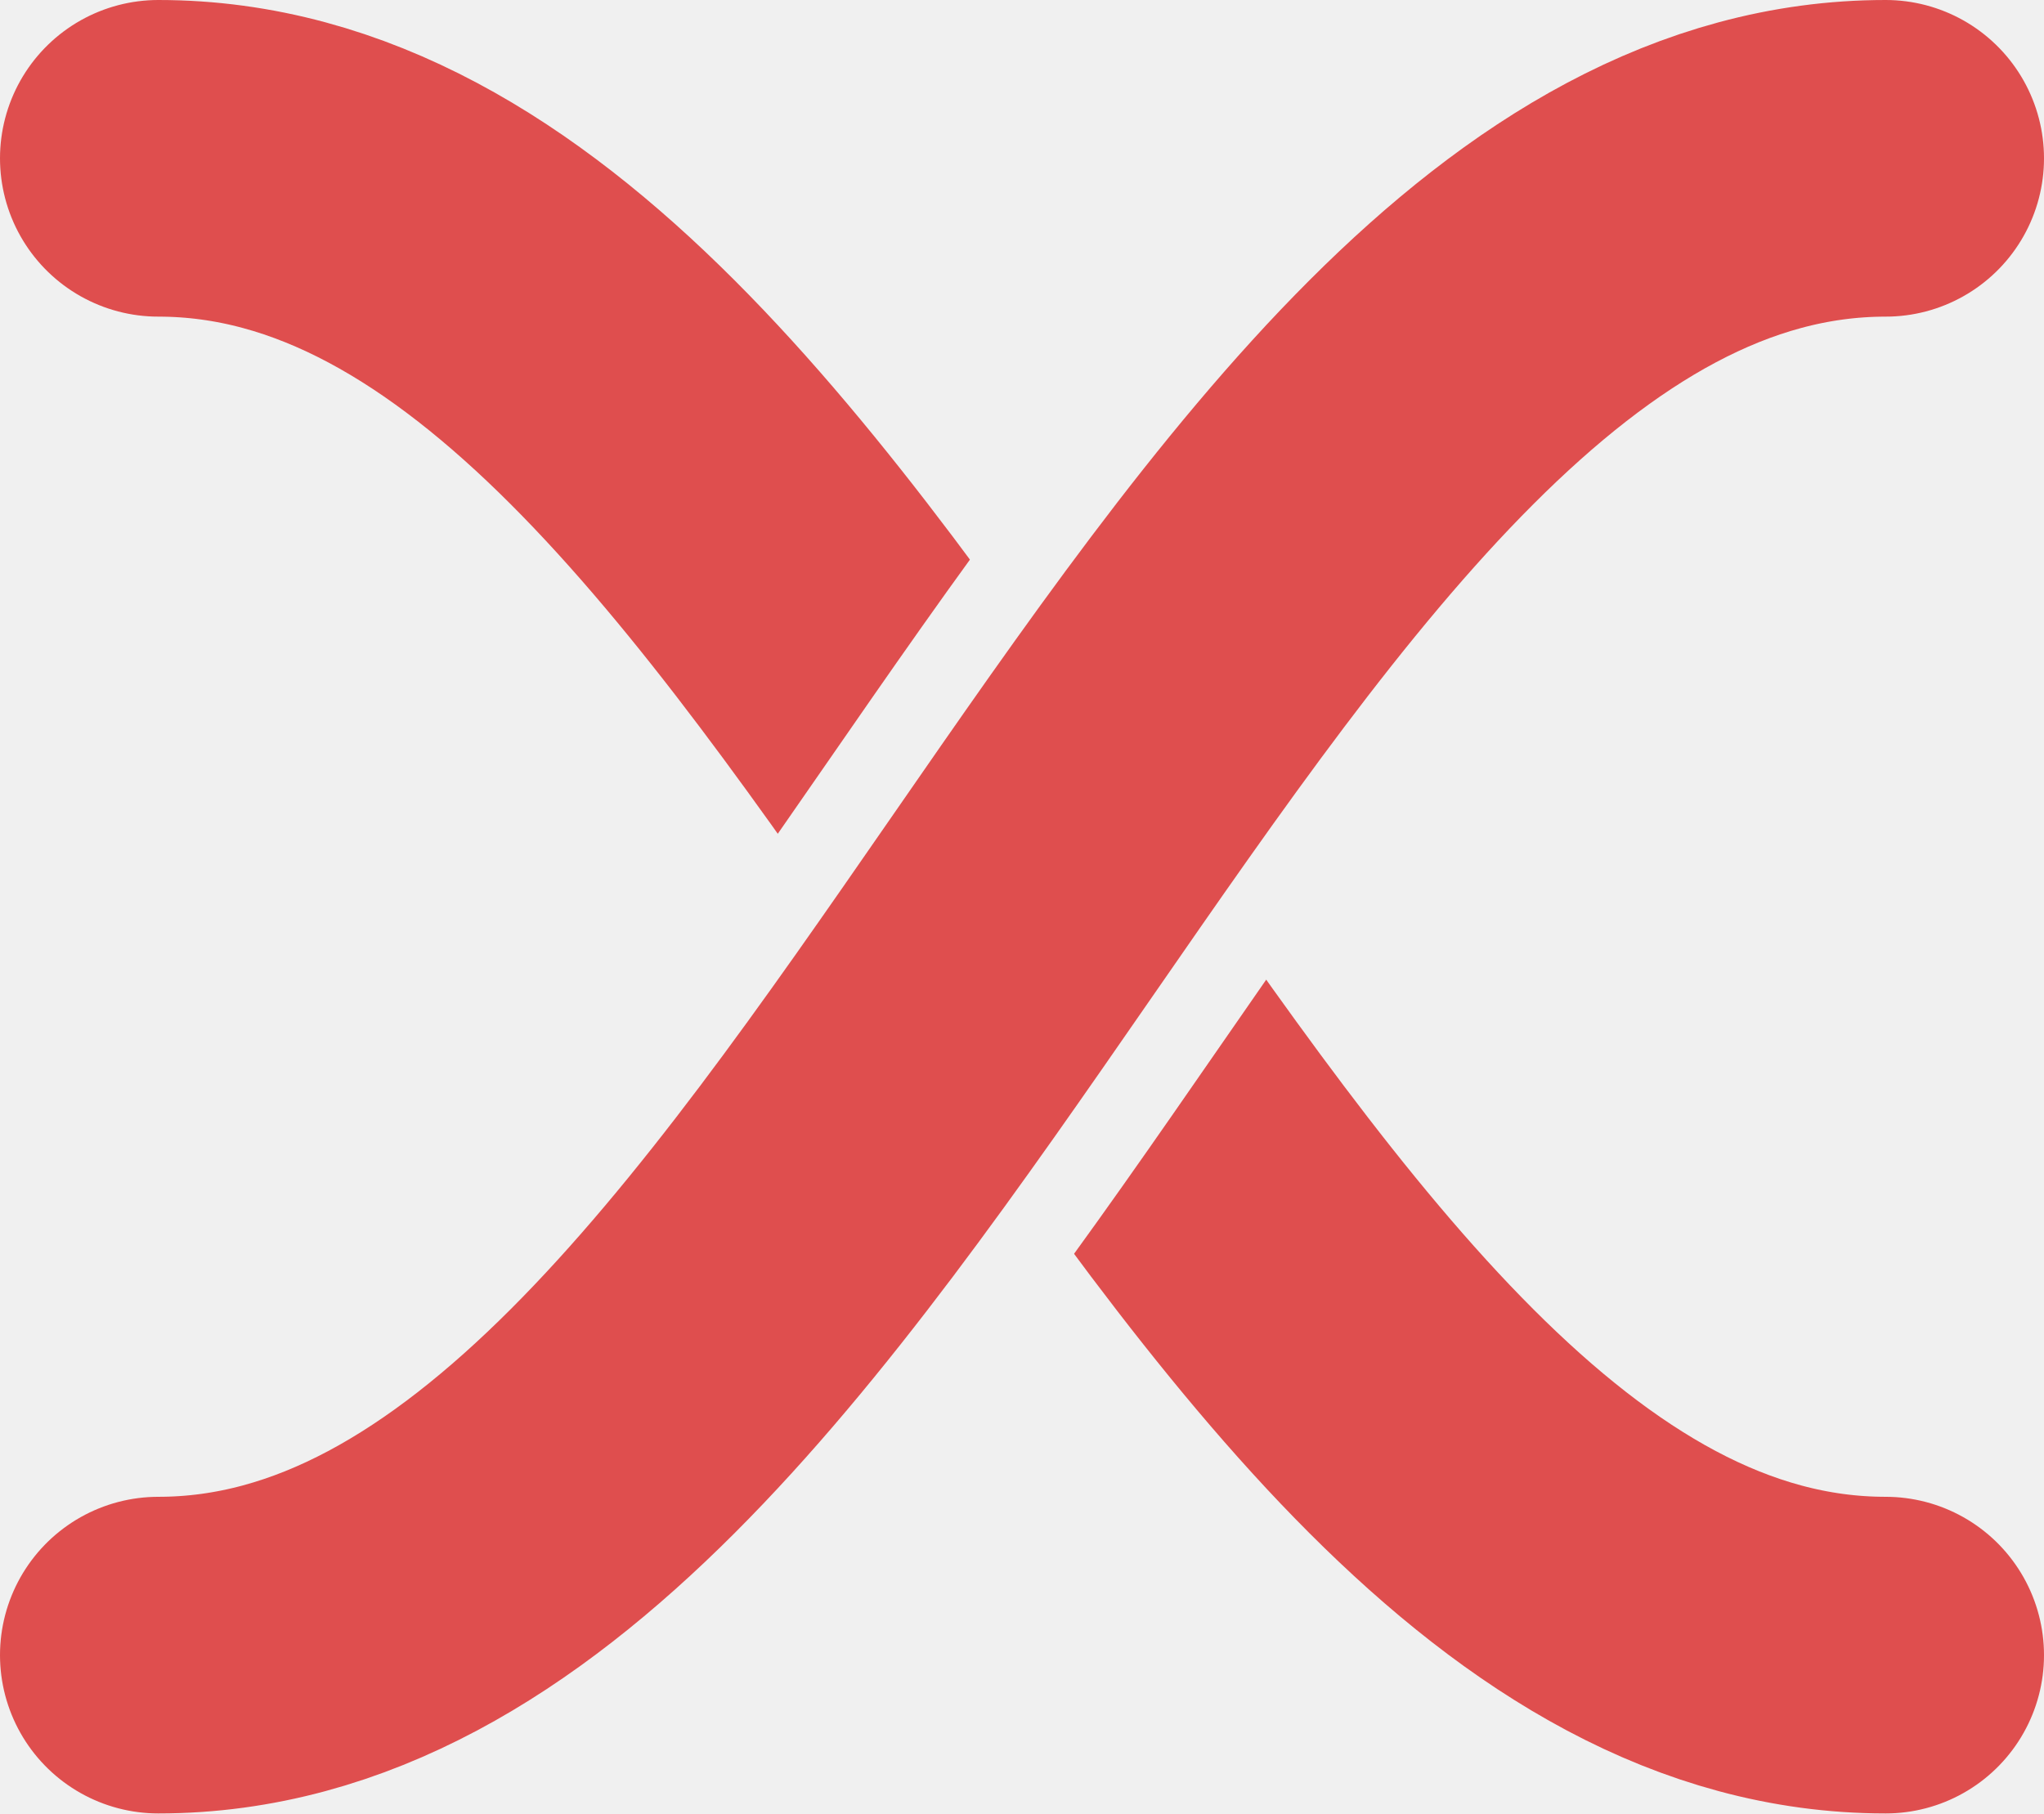
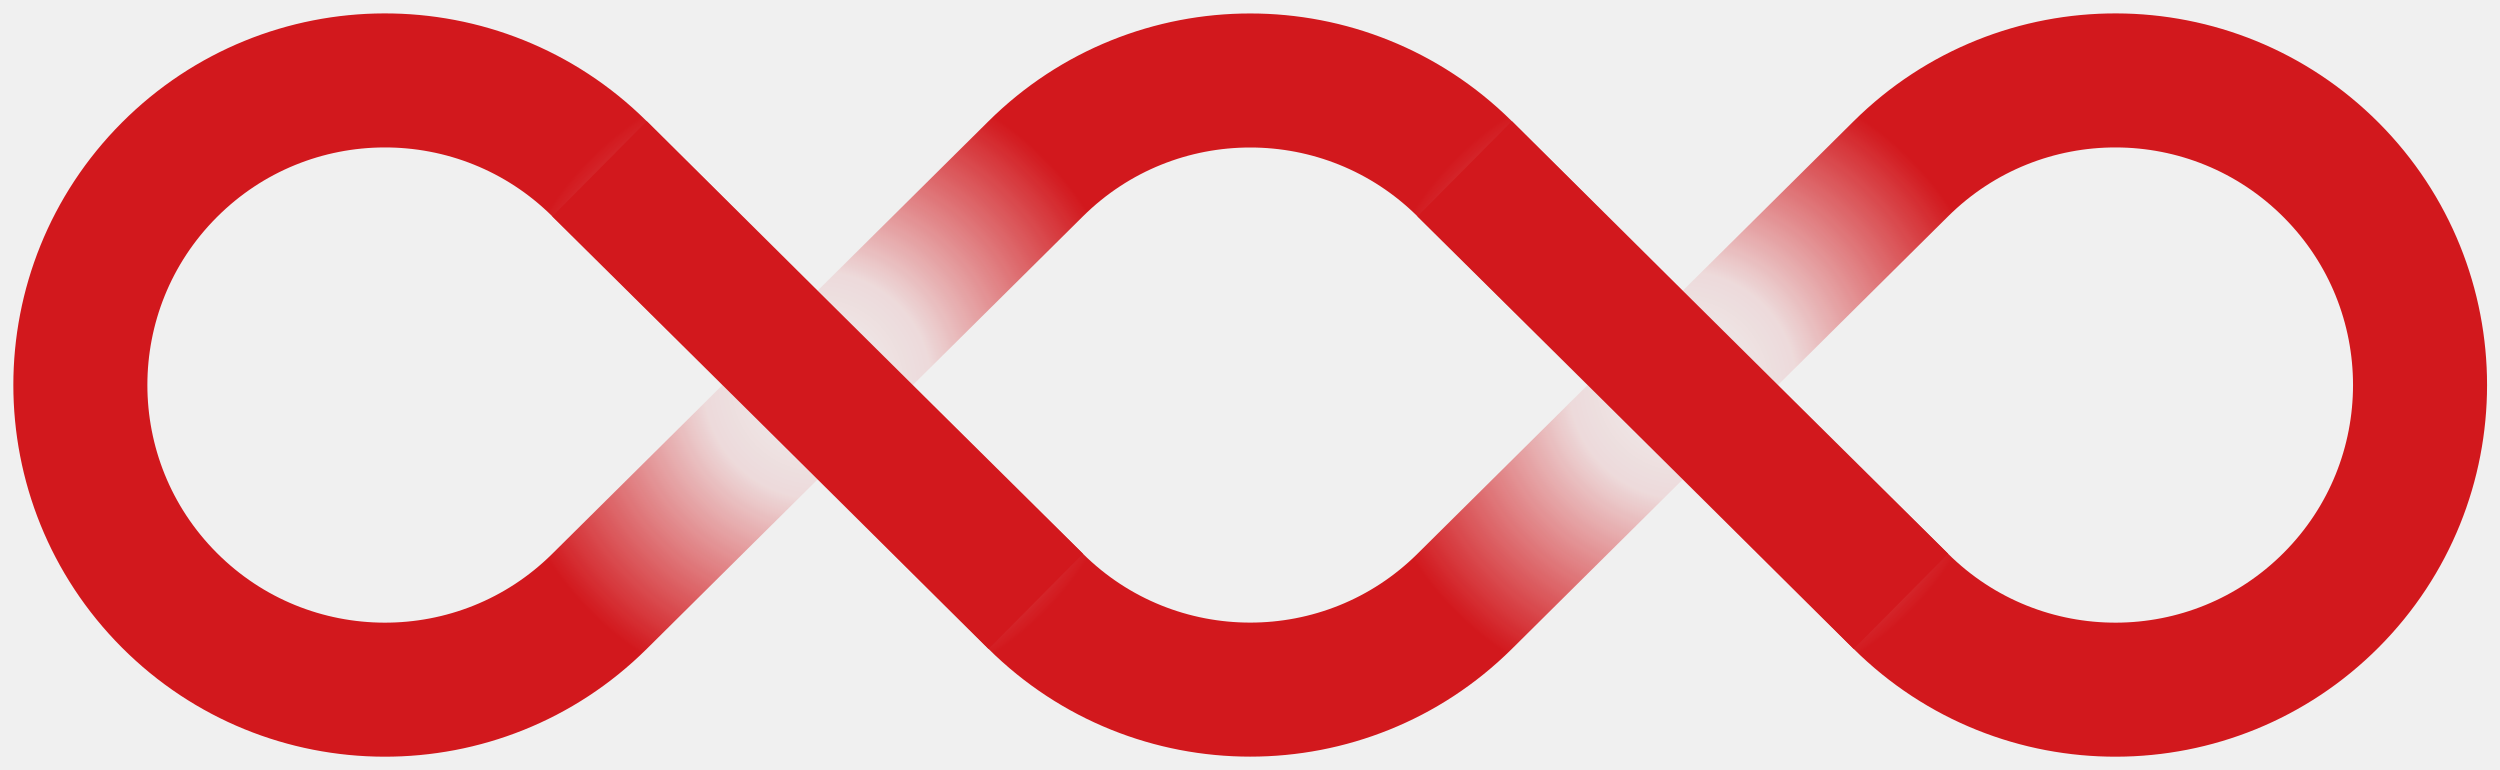
- <svg xmlns="http://www.w3.org/2000/svg" viewBox="14.5 18.5 71.0 63.0" role="img" aria-label="Axios">
+ <svg xmlns="http://www.w3.org/2000/svg" viewBox="0 0 123.1 37.9" role="img" aria-label="Axios">
  <defs>
-     <mask id="m" maskUnits="userSpaceOnUse" x="0" y="0" width="100" height="100">
-       <rect width="100" height="100" fill="#fff" />
-       <path d="M20,76 C44,76 56,24 80,24" fill="none" stroke="#000" stroke-width="16.83" stroke-linecap="round" />
+     <radialGradient id="mg">
+       <stop offset="0" stop-color="#000" />
+       <stop offset=".35" stop-color="#000" stop-opacity=".9" />
+       <stop offset="1" stop-color="#000" stop-opacity="0" />
+     </radialGradient>
+     <mask id="m" maskUnits="userSpaceOnUse" x="-5" y="-5" width="133.1" height="47.9">
+       <rect x="-5" y="-5" width="133.1" height="47.9" fill="#fff" />
+       <circle cx="40.26" cy="18.96" r="15.8" fill="url(#mg)" />
+       <circle cx="82.86" cy="18.96" r="15.8" fill="url(#mg)" />
    </mask>
  </defs>
-   <path d="M20,24 C44,24 56,76 80,76" fill="none" stroke="#DF4E4E" stroke-width="11" stroke-linecap="round" mask="url(#m)" />
-   <path d="M20,76 C44,76 56,24 80,24" fill="none" stroke="#DF4E4E" stroke-width="11" stroke-linecap="round" />
+   <g fill="none" stroke="#D2181D" stroke-width="6.6">
+     <path d="M29.52,8.31 L51.00,29.61 A15,15 0 0 0 72.12,29.61 L93.60,8.31 A15,15 0 1 1 93.60,29.61 L72.12,8.31 A15,15 0 0 0 51.00,8.31 L29.52,29.61 A15,15 0 1 1 29.52,8.31 Z" mask="url(#m)" />
+     <path d="M29.52,8.31 L51.00,29.61" />
+     <path d="M72.12,8.31 L93.60,29.61" />
+   </g>
</svg>
